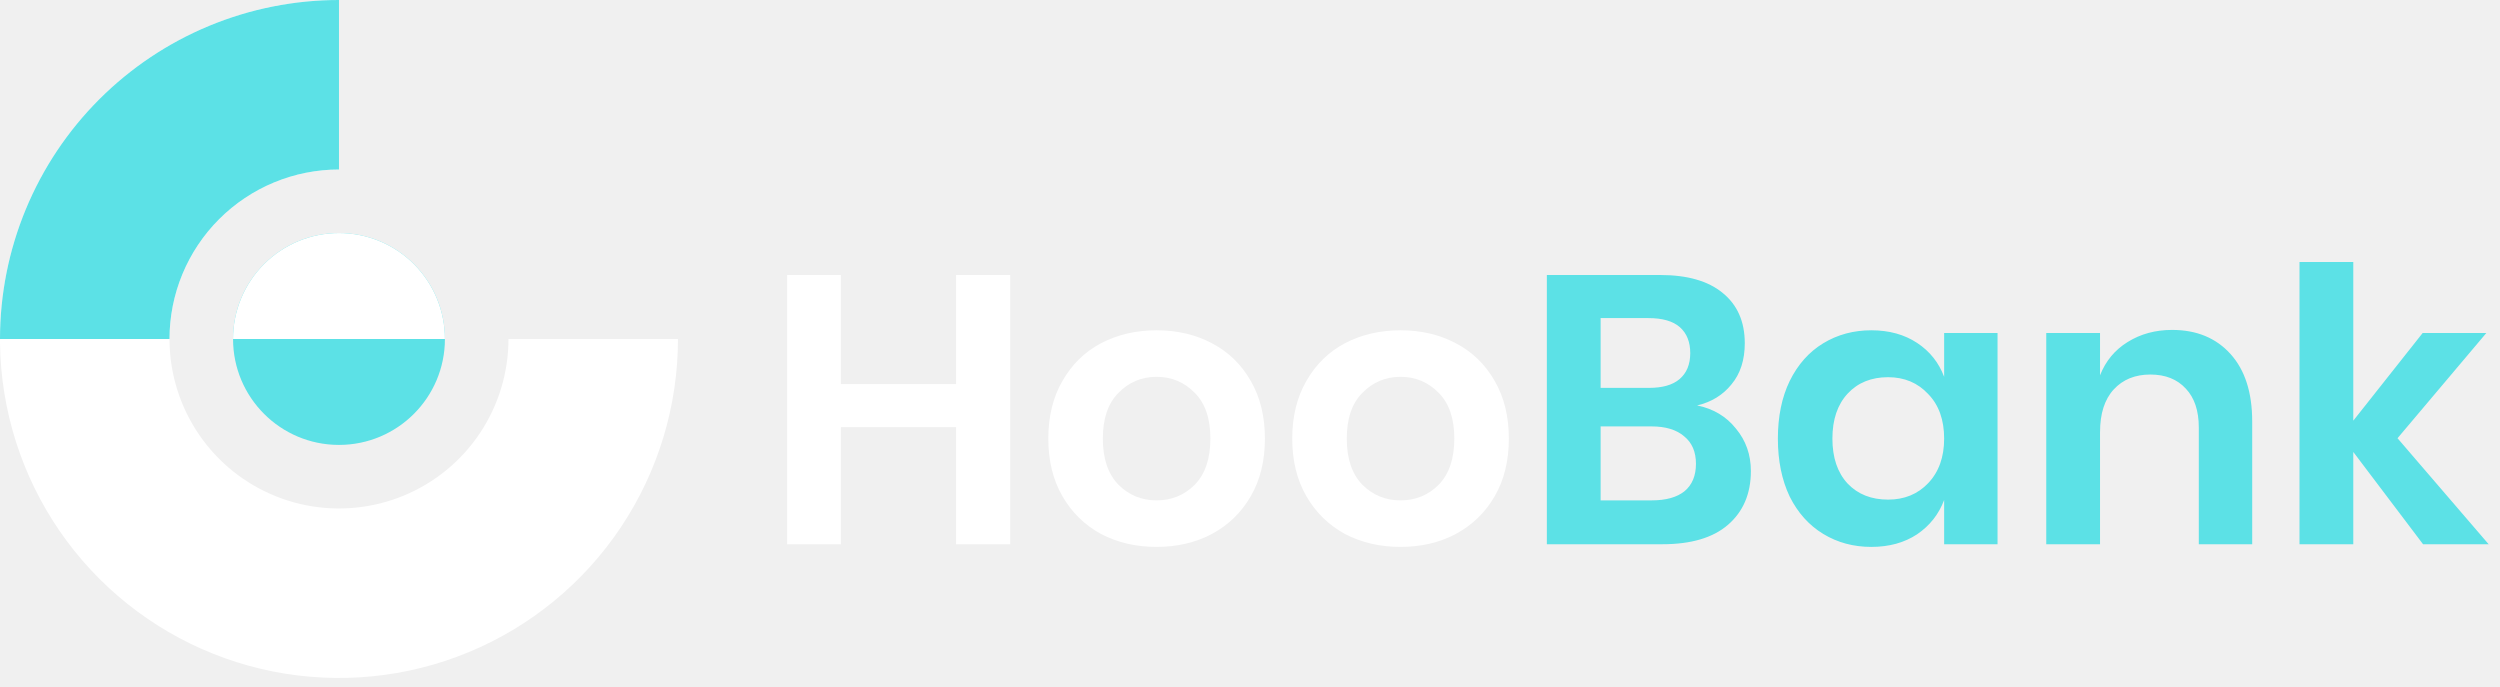
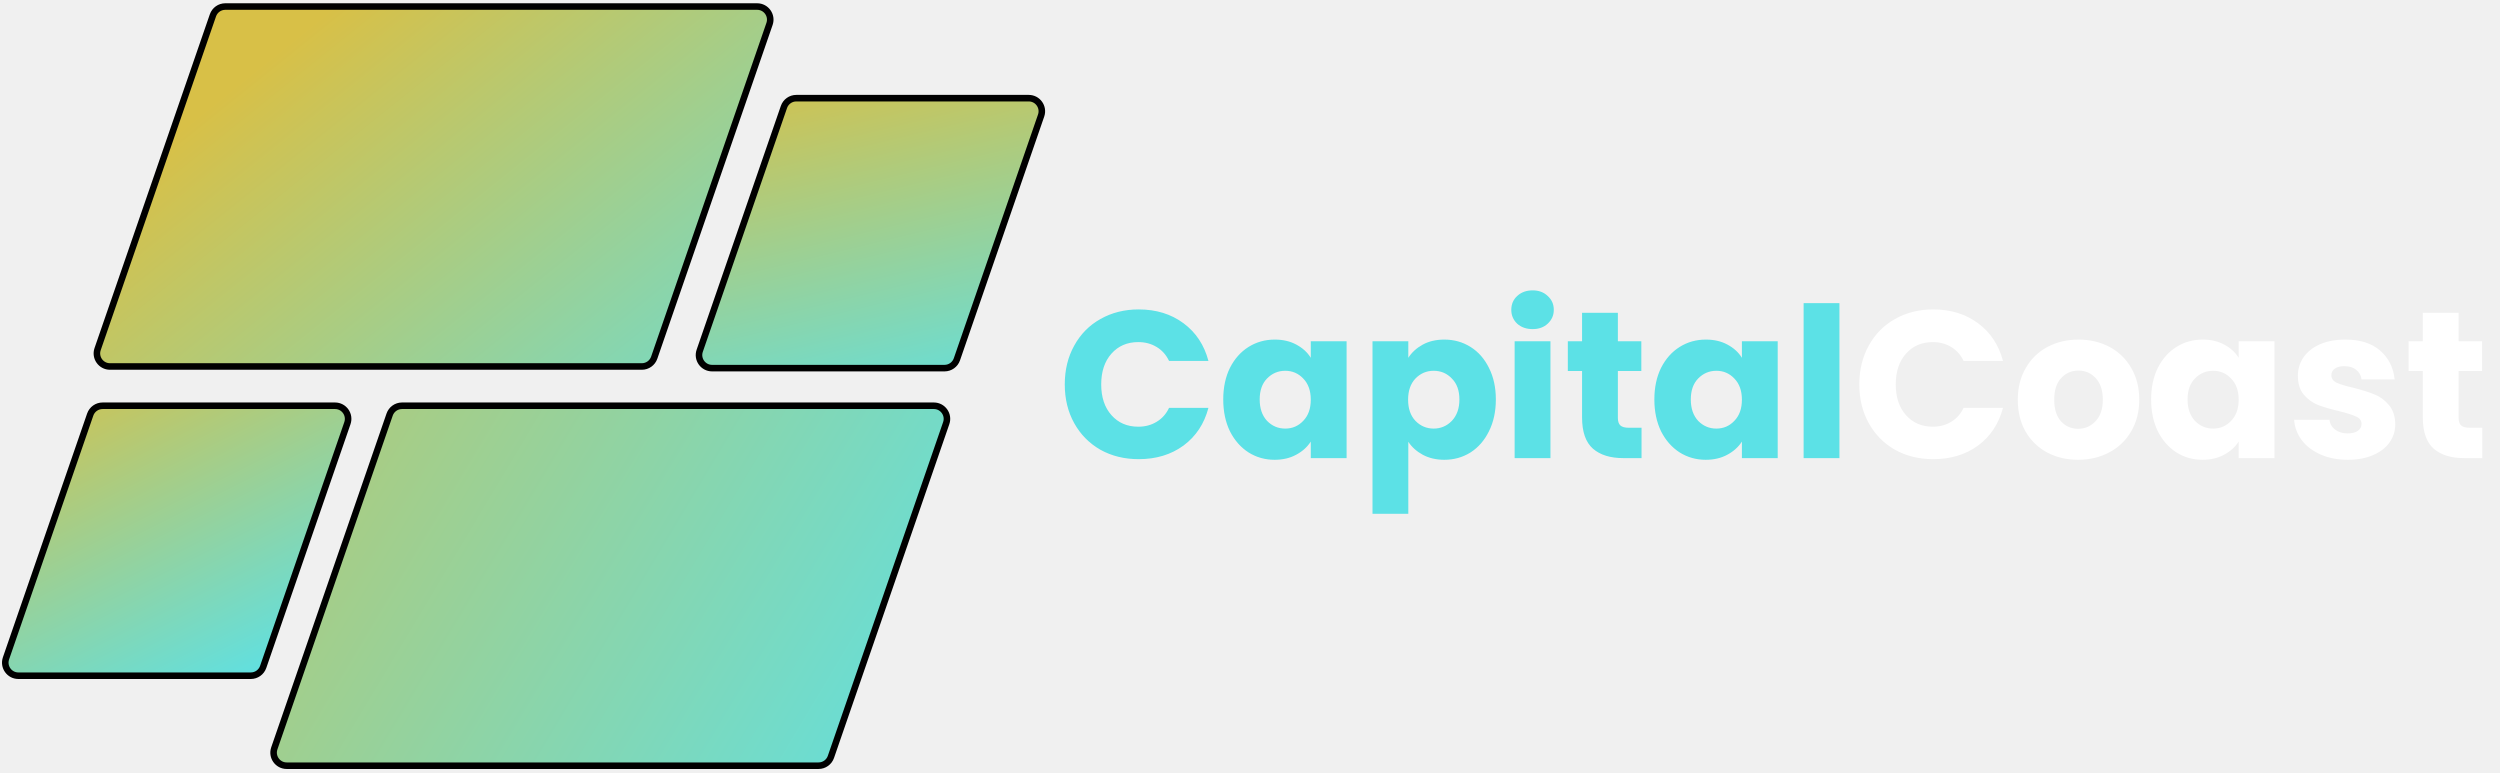
- <svg xmlns="http://www.w3.org/2000/svg" width="266" height="73" viewBox="0 0 266 73" fill="none">
-   <path d="M107.487 29.26V57.907H101.725V45.45H89.471V57.907H83.749V29.26H89.471V40.865H101.725V29.26H107.487ZM123.063 35.143C125.255 35.143 127.216 35.603 128.947 36.523C130.705 37.443 132.085 38.782 133.086 40.54C134.087 42.271 134.587 44.314 134.587 46.667C134.587 49.02 134.087 51.063 133.086 52.794C132.085 54.525 130.705 55.864 128.947 56.811C127.216 57.731 125.255 58.191 123.063 58.191C120.872 58.191 118.898 57.731 117.139 56.811C115.408 55.864 114.042 54.525 113.041 52.794C112.04 51.063 111.54 49.02 111.54 46.667C111.54 44.314 112.04 42.271 113.041 40.54C114.042 38.782 115.408 37.443 117.139 36.523C118.898 35.603 120.872 35.143 123.063 35.143ZM123.063 40.094C121.467 40.094 120.115 40.662 119.006 41.798C117.897 42.907 117.342 44.53 117.342 46.667C117.342 48.804 117.897 50.441 119.006 51.577C120.115 52.686 121.467 53.24 123.063 53.24C124.659 53.24 126.012 52.686 127.121 51.577C128.23 50.441 128.785 48.804 128.785 46.667C128.785 44.53 128.23 42.907 127.121 41.798C126.012 40.662 124.659 40.094 123.063 40.094ZM149.018 35.143C151.209 35.143 153.17 35.603 154.901 36.523C156.66 37.443 158.039 38.782 159.04 40.54C160.041 42.271 160.542 44.314 160.542 46.667C160.542 49.02 160.041 51.063 159.04 52.794C158.039 54.525 156.66 55.864 154.901 56.811C153.17 57.731 151.209 58.191 149.018 58.191C146.827 58.191 144.852 57.731 143.094 56.811C141.363 55.864 139.996 54.525 138.996 52.794C137.995 51.063 137.494 49.02 137.494 46.667C137.494 44.314 137.995 42.271 138.996 40.54C139.996 38.782 141.363 37.443 143.094 36.523C144.852 35.603 146.827 35.143 149.018 35.143ZM149.018 40.094C147.422 40.094 146.069 40.662 144.96 41.798C143.851 42.907 143.297 44.53 143.297 46.667C143.297 48.804 143.851 50.441 144.96 51.577C146.069 52.686 147.422 53.24 149.018 53.24C150.614 53.24 151.966 52.686 153.076 51.577C154.185 50.441 154.739 48.804 154.739 46.667C154.739 44.53 154.185 42.907 153.076 41.798C151.966 40.662 150.614 40.094 149.018 40.094Z" fill="white" />
-   <path d="M180.572 43.137C182.303 43.489 183.683 44.314 184.711 45.612C185.766 46.883 186.293 48.385 186.293 50.116C186.293 52.524 185.482 54.431 183.859 55.837C182.263 57.217 179.936 57.907 176.88 57.907H164.585V29.26H176.636C179.531 29.26 181.749 29.896 183.291 31.167C184.86 32.438 185.644 34.224 185.644 36.523C185.644 38.308 185.171 39.769 184.224 40.905C183.304 42.041 182.087 42.785 180.572 43.137ZM170.306 41.27H175.459C176.893 41.27 177.975 40.959 178.706 40.337C179.463 39.688 179.842 38.768 179.842 37.578C179.842 36.388 179.476 35.468 178.746 34.819C178.016 34.17 176.893 33.845 175.378 33.845H170.306V41.27ZM175.743 53.24C177.258 53.24 178.421 52.916 179.233 52.267C180.045 51.59 180.45 50.617 180.45 49.345C180.45 48.074 180.031 47.1 179.192 46.424C178.381 45.72 177.218 45.369 175.703 45.369H170.306V53.24H175.743ZM199.107 35.143C201 35.143 202.623 35.59 203.976 36.483C205.329 37.375 206.289 38.579 206.857 40.094V35.428H212.538V57.907H206.857V53.2C206.289 54.715 205.329 55.932 203.976 56.852C202.623 57.744 201 58.191 199.107 58.191C197.213 58.191 195.509 57.731 193.994 56.811C192.479 55.892 191.289 54.566 190.423 52.835C189.585 51.076 189.166 49.02 189.166 46.667C189.166 44.314 189.585 42.271 190.423 40.54C191.289 38.782 192.479 37.443 193.994 36.523C195.509 35.603 197.213 35.143 199.107 35.143ZM200.892 40.134C199.107 40.134 197.673 40.716 196.591 41.879C195.509 43.042 194.968 44.638 194.968 46.667C194.968 48.696 195.509 50.292 196.591 51.455C197.673 52.591 199.107 53.159 200.892 53.159C202.623 53.159 204.044 52.578 205.153 51.414C206.289 50.224 206.857 48.642 206.857 46.667C206.857 44.665 206.289 43.083 205.153 41.92C204.044 40.729 202.623 40.134 200.892 40.134ZM231.113 35.103C233.709 35.103 235.779 35.955 237.321 37.659C238.863 39.363 239.634 41.757 239.634 44.841V57.907H233.953V45.49C233.953 43.705 233.493 42.325 232.573 41.352C231.654 40.351 230.396 39.85 228.8 39.85C227.177 39.85 225.878 40.378 224.904 41.433C223.931 42.488 223.444 44.003 223.444 45.977V57.907H217.722V35.428H223.444V39.931C224.039 38.417 225.013 37.24 226.365 36.401C227.745 35.536 229.327 35.103 231.113 35.103ZM257.814 57.907L250.389 48.087V57.907H244.668V27.88H250.389V44.76L257.774 35.428H264.55L255.096 46.627L264.793 57.907H257.814Z" fill="#5CE1E6" />
-   <path d="M36.068 0C28.934 -8.50666e-08 21.961 2.115 16.03 6.079C10.098 10.042 5.475 15.675 2.745 22.265C0.016 28.856 -0.699 36.108 0.693 43.104C2.085 50.101 5.52 56.527 10.564 61.572C15.608 66.616 22.035 70.051 29.031 71.443C36.028 72.834 43.28 72.12 49.87 69.39C56.461 66.66 62.094 62.037 66.057 56.106C70.02 50.175 72.136 43.201 72.136 36.068L54.102 36.068C54.102 39.635 53.044 43.121 51.062 46.087C49.081 49.053 46.264 51.364 42.969 52.729C39.674 54.094 36.048 54.451 32.55 53.755C29.051 53.059 25.838 51.342 23.316 48.82C20.794 46.298 19.076 43.084 18.38 39.586C17.685 36.088 18.042 32.462 19.407 29.166C20.772 25.871 23.083 23.055 26.049 21.073C29.014 19.092 32.501 18.034 36.068 18.034L36.068 0Z" fill="white" />
-   <path d="M36.068 0C31.331 -5.64821e-08 26.641 0.933 22.265 2.745C17.889 4.558 13.913 7.215 10.564 10.564C7.215 13.913 4.558 17.889 2.745 22.265C0.933 26.641 -7.1519e-07 31.331 0 36.068L18.034 36.068C18.034 33.7 18.5 31.355 19.407 29.166C20.313 26.979 21.641 24.991 23.316 23.316C24.991 21.641 26.979 20.313 29.166 19.407C31.355 18.5 33.7 18.034 36.068 18.034L36.068 0Z" fill="#5CE1E6" />
-   <circle cx="36.068" cy="36.068" r="11.271" fill="#5CE1E6" />
-   <path d="M47.339 36.068C47.339 34.588 47.047 33.122 46.481 31.755C45.915 30.387 45.084 29.145 44.038 28.098C42.991 27.051 41.749 26.221 40.381 25.655C39.014 25.088 37.548 24.797 36.068 24.797C34.588 24.797 33.122 25.088 31.755 25.655C30.387 26.221 29.145 27.051 28.098 28.098C27.051 29.145 26.221 30.387 25.655 31.755C25.088 33.122 24.797 34.588 24.797 36.068L36.068 36.068H47.339Z" fill="white" />
+ <svg xmlns="http://www.w3.org/2000/svg" width="382" height="118" viewBox="0 0 382 118" fill="none">
+   <path d="M14.916 53.347L32.535 2.347C32.813 1.541 33.572 1 34.425 1H61.75H115.693C117.067 1 118.032 2.354 117.583 3.653L109 28.5L99.965 54.653C99.687 55.459 98.928 56 98.075 56H42.75H16.807C15.433 56 14.468 54.646 14.916 53.347Z" fill="url(#paint0_linear_21_132)" stroke="black" />
+   <path d="M40.215 101.903L49.25 75.75L53.084 64.653C53.532 63.354 52.567 62 51.193 62H23.75H15.675C14.822 62 14.063 62.541 13.785 63.347L9.5 75.75L0.917 100.597C0.468 101.896 1.433 103.25 2.807 103.25H9.5H38.325C39.178 103.25 39.937 102.709 40.215 101.903Z" fill="url(#paint1_linear_21_132)" stroke="black" />
+   <path d="M146.215 54.903L155.25 28.75L159.083 17.653C159.532 16.354 158.567 15 157.193 15H129.75H121.675C120.822 15 120.063 15.541 119.785 16.347L115.5 28.75L106.917 53.597C106.468 54.896 107.433 56.25 108.807 56.25H115.5H144.325C145.178 56.25 145.937 55.709 146.215 54.903Z" fill="url(#paint2_linear_21_132)" stroke="black" />
+   <path d="M126.965 115.653L144.583 64.653C145.032 63.354 144.067 62 142.693 62H88.75H61.425C60.572 62 59.813 62.541 59.535 63.347L41.916 114.347C41.468 115.646 42.433 117 43.807 117H69.75H125.075C125.928 117 126.687 116.459 126.965 115.653Z" fill="url(#paint3_linear_21_132)" stroke="black" />
+   <path d="M162.697 58.736C162.697 56.517 163.177 54.544 164.137 52.816C165.097 51.067 166.43 49.712 168.137 48.752C169.865 47.771 171.817 47.28 173.993 47.28C176.659 47.28 178.942 47.984 180.841 49.392C182.739 50.8 184.009 52.72 184.649 55.152H178.633C178.185 54.213 177.545 53.499 176.713 53.008C175.902 52.517 174.974 52.272 173.929 52.272C172.243 52.272 170.878 52.859 169.833 54.032C168.787 55.205 168.265 56.773 168.265 58.736C168.265 60.699 168.787 62.267 169.833 63.44C170.878 64.613 172.243 65.2 173.929 65.2C174.974 65.2 175.902 64.955 176.713 64.464C177.545 63.973 178.185 63.259 178.633 62.32H184.649C184.009 64.752 182.739 66.672 180.841 68.08C178.942 69.467 176.659 70.16 173.993 70.16C171.817 70.16 169.865 69.68 168.137 68.72C166.43 67.739 165.097 66.384 164.137 64.656C163.177 62.928 162.697 60.955 162.697 58.736ZM186.912 61.04C186.912 59.205 187.253 57.595 187.936 56.208C188.64 54.821 189.589 53.755 190.784 53.008C191.978 52.261 193.312 51.888 194.784 51.888C196.042 51.888 197.141 52.144 198.08 52.656C199.04 53.168 199.776 53.84 200.288 54.672V52.144H205.76V70H200.288V67.472C199.754 68.304 199.008 68.976 198.048 69.488C197.109 70 196.01 70.256 194.752 70.256C193.301 70.256 191.978 69.883 190.784 69.136C189.589 68.368 188.64 67.291 187.936 65.904C187.253 64.496 186.912 62.875 186.912 61.04ZM200.288 61.072C200.288 59.707 199.904 58.629 199.136 57.84C198.389 57.051 197.472 56.656 196.384 56.656C195.296 56.656 194.368 57.051 193.6 57.84C192.853 58.608 192.48 59.675 192.48 61.04C192.48 62.405 192.853 63.493 193.6 64.304C194.368 65.093 195.296 65.488 196.384 65.488C197.472 65.488 198.389 65.093 199.136 64.304C199.904 63.515 200.288 62.437 200.288 61.072ZM215.19 54.672C215.724 53.84 216.46 53.168 217.398 52.656C218.337 52.144 219.436 51.888 220.694 51.888C222.166 51.888 223.5 52.261 224.694 53.008C225.889 53.755 226.828 54.821 227.51 56.208C228.214 57.595 228.566 59.205 228.566 61.04C228.566 62.875 228.214 64.496 227.51 65.904C226.828 67.291 225.889 68.368 224.694 69.136C223.5 69.883 222.166 70.256 220.694 70.256C219.457 70.256 218.358 70 217.398 69.488C216.46 68.976 215.724 68.315 215.19 67.504V78.512H209.718V52.144H215.19V54.672ZM222.998 61.04C222.998 59.675 222.614 58.608 221.846 57.84C221.1 57.051 220.172 56.656 219.062 56.656C217.974 56.656 217.046 57.051 216.278 57.84C215.532 58.629 215.158 59.707 215.158 61.072C215.158 62.437 215.532 63.515 216.278 64.304C217.046 65.093 217.974 65.488 219.062 65.488C220.15 65.488 221.078 65.093 221.846 64.304C222.614 63.493 222.998 62.405 222.998 61.04ZM234.189 50.288C233.229 50.288 232.44 50.011 231.821 49.456C231.224 48.88 230.925 48.176 230.925 47.344C230.925 46.491 231.224 45.787 231.821 45.232C232.44 44.656 233.229 44.368 234.189 44.368C235.128 44.368 235.896 44.656 236.493 45.232C237.112 45.787 237.421 46.491 237.421 47.344C237.421 48.176 237.112 48.88 236.493 49.456C235.896 50.011 235.128 50.288 234.189 50.288ZM236.909 52.144V70H231.437V52.144H236.909ZM250.827 65.36V70H248.043C246.059 70 244.512 69.52 243.403 68.56C242.293 67.579 241.739 65.989 241.739 63.792V56.688H239.563V52.144H241.739V47.792H247.211V52.144H250.795V56.688H247.211V63.856C247.211 64.389 247.339 64.773 247.595 65.008C247.851 65.243 248.277 65.36 248.875 65.36H250.827ZM252.787 61.04C252.787 59.205 253.128 57.595 253.811 56.208C254.515 54.821 255.464 53.755 256.659 53.008C257.853 52.261 259.187 51.888 260.659 51.888C261.917 51.888 263.016 52.144 263.955 52.656C264.915 53.168 265.651 53.84 266.163 54.672V52.144H271.635V70H266.163V67.472C265.629 68.304 264.883 68.976 263.923 69.488C262.984 70 261.885 70.256 260.627 70.256C259.176 70.256 257.853 69.883 256.659 69.136C255.464 68.368 254.515 67.291 253.811 65.904C253.128 64.496 252.787 62.875 252.787 61.04ZM266.163 61.072C266.163 59.707 265.779 58.629 265.011 57.84C264.264 57.051 263.347 56.656 262.259 56.656C261.171 56.656 260.243 57.051 259.475 57.84C258.728 58.608 258.355 59.675 258.355 61.04C258.355 62.405 258.728 63.493 259.475 64.304C260.243 65.093 261.171 65.488 262.259 65.488C263.347 65.488 264.264 65.093 265.011 64.304C265.779 63.515 266.163 62.437 266.163 61.072ZM281.065 46.32V70H275.593V46.32H281.065Z" fill="#5CE1E6" />
+   <path d="M284.103 58.736C284.103 56.517 284.583 54.544 285.543 52.816C286.503 51.067 287.836 49.712 289.543 48.752C291.271 47.771 293.223 47.28 295.399 47.28C298.066 47.28 300.348 47.984 302.247 49.392C304.146 50.8 305.415 52.72 306.055 55.152H300.039C299.591 54.213 298.951 53.499 298.119 53.008C297.308 52.517 296.38 52.272 295.335 52.272C293.65 52.272 292.284 52.859 291.239 54.032C290.194 55.205 289.671 56.773 289.671 58.736C289.671 60.699 290.194 62.267 291.239 63.44C292.284 64.613 293.65 65.2 295.335 65.2C296.38 65.2 297.308 64.955 298.119 64.464C298.951 63.973 299.591 63.259 300.039 62.32H306.055C305.415 64.752 304.146 66.672 302.247 68.08C300.348 69.467 298.066 70.16 295.399 70.16C293.223 70.16 291.271 69.68 289.543 68.72C287.836 67.739 286.503 66.384 285.543 64.656C284.583 62.928 284.103 60.955 284.103 58.736ZM317.534 70.256C315.785 70.256 314.206 69.883 312.798 69.136C311.411 68.389 310.313 67.323 309.502 65.936C308.713 64.549 308.318 62.928 308.318 61.072C308.318 59.237 308.723 57.627 309.534 56.24C310.345 54.832 311.454 53.755 312.862 53.008C314.27 52.261 315.849 51.888 317.598 51.888C319.347 51.888 320.926 52.261 322.334 53.008C323.742 53.755 324.851 54.832 325.662 56.24C326.473 57.627 326.878 59.237 326.878 61.072C326.878 62.907 326.462 64.528 325.63 65.936C324.819 67.323 323.699 68.389 322.27 69.136C320.862 69.883 319.283 70.256 317.534 70.256ZM317.534 65.52C318.579 65.52 319.465 65.136 320.19 64.368C320.937 63.6 321.31 62.501 321.31 61.072C321.31 59.643 320.947 58.544 320.222 57.776C319.518 57.008 318.643 56.624 317.598 56.624C316.531 56.624 315.646 57.008 314.942 57.776C314.238 58.523 313.886 59.621 313.886 61.072C313.886 62.501 314.227 63.6 314.91 64.368C315.614 65.136 316.489 65.52 317.534 65.52ZM328.693 61.04C328.693 59.205 329.034 57.595 329.717 56.208C330.421 54.821 331.37 53.755 332.565 53.008C333.76 52.261 335.093 51.888 336.565 51.888C337.824 51.888 338.922 52.144 339.861 52.656C340.821 53.168 341.557 53.84 342.069 54.672V52.144H347.541V70H342.069V67.472C341.536 68.304 340.789 68.976 339.829 69.488C338.89 70 337.792 70.256 336.533 70.256C335.082 70.256 333.76 69.883 332.565 69.136C331.37 68.368 330.421 67.291 329.717 65.904C329.034 64.496 328.693 62.875 328.693 61.04ZM342.069 61.072C342.069 59.707 341.685 58.629 340.917 57.84C340.17 57.051 339.253 56.656 338.165 56.656C337.077 56.656 336.149 57.051 335.381 57.84C334.634 58.608 334.261 59.675 334.261 61.04C334.261 62.405 334.634 63.493 335.381 64.304C336.149 65.093 337.077 65.488 338.165 65.488C339.253 65.488 340.17 65.093 340.917 64.304C341.685 63.515 342.069 62.437 342.069 61.072ZM358.764 70.256C357.206 70.256 355.82 69.989 354.604 69.456C353.388 68.923 352.428 68.197 351.724 67.28C351.02 66.341 350.625 65.296 350.54 64.144H355.948C356.012 64.763 356.3 65.264 356.812 65.648C357.324 66.032 357.953 66.224 358.7 66.224C359.382 66.224 359.905 66.096 360.268 65.84C360.652 65.563 360.844 65.211 360.844 64.784C360.844 64.272 360.577 63.899 360.044 63.664C359.51 63.408 358.646 63.131 357.452 62.832C356.172 62.533 355.105 62.224 354.252 61.904C353.398 61.563 352.662 61.04 352.044 60.336C351.425 59.611 351.116 58.64 351.116 57.424C351.116 56.4 351.393 55.472 351.948 54.64C352.524 53.787 353.356 53.115 354.444 52.624C355.553 52.133 356.865 51.888 358.38 51.888C360.62 51.888 362.38 52.443 363.66 53.552C364.961 54.661 365.708 56.133 365.9 57.968H360.844C360.758 57.349 360.481 56.859 360.012 56.496C359.564 56.133 358.966 55.952 358.22 55.952C357.58 55.952 357.089 56.08 356.748 56.336C356.406 56.571 356.236 56.901 356.236 57.328C356.236 57.84 356.502 58.224 357.036 58.48C357.59 58.736 358.444 58.992 359.596 59.248C360.918 59.589 361.996 59.931 362.828 60.272C363.66 60.592 364.385 61.125 365.004 61.872C365.644 62.597 365.974 63.579 365.996 64.816C365.996 65.861 365.697 66.8 365.1 67.632C364.524 68.443 363.681 69.083 362.572 69.552C361.484 70.021 360.214 70.256 358.764 70.256ZM379.295 65.36V70H376.511C374.527 70 372.981 69.52 371.871 68.56C370.762 67.579 370.207 65.989 370.207 63.792V56.688H368.031V52.144H370.207V47.792H375.679V52.144H379.263V56.688H375.679V63.856C375.679 64.389 375.807 64.773 376.063 65.008C376.319 65.243 376.746 65.36 377.343 65.36H379.295Z" fill="white" />
+   <defs>
+     <linearGradient id="paint0_linear_21_132" x1="91.5" y1="-31.5" x2="157.279" y2="50.486" gradientUnits="userSpaceOnUse">
+       <stop stop-color="#D8C047" />
+       <stop offset="0.995" stop-color="#5CE1E6" />
+       <stop offset="0.995" stop-color="#60E0E0" />
+     </linearGradient>
+     <linearGradient id="paint1_linear_21_132" x1="18.5" y1="50" x2="45" y2="103" gradientUnits="userSpaceOnUse">
+       <stop stop-color="#D8C047" />
+       <stop offset="0.995" stop-color="#5CE1E6" />
+       <stop offset="0.995" stop-color="#5CE1E6" />
+     </linearGradient>
+     <linearGradient id="paint2_linear_21_132" x1="146.75" y1="2.75" x2="161.06" y2="62.098" gradientUnits="userSpaceOnUse">
+       <stop stop-color="#D8C047" />
+       <stop offset="0.995" stop-color="#5CE1E6" />
+       <stop offset="0.995" stop-color="#5CE1E6" />
+     </linearGradient>
+     <linearGradient id="paint3_linear_21_132" x1="-6.5" y1="41" x2="145" y2="131.5" gradientUnits="userSpaceOnUse">
+       <stop stop-color="#D8C047" />
+       <stop offset="0.995" stop-color="#5CE1E6" />
+       <stop offset="0.995" stop-color="#64DFDC" />
+     </linearGradient>
+   </defs>
</svg>
